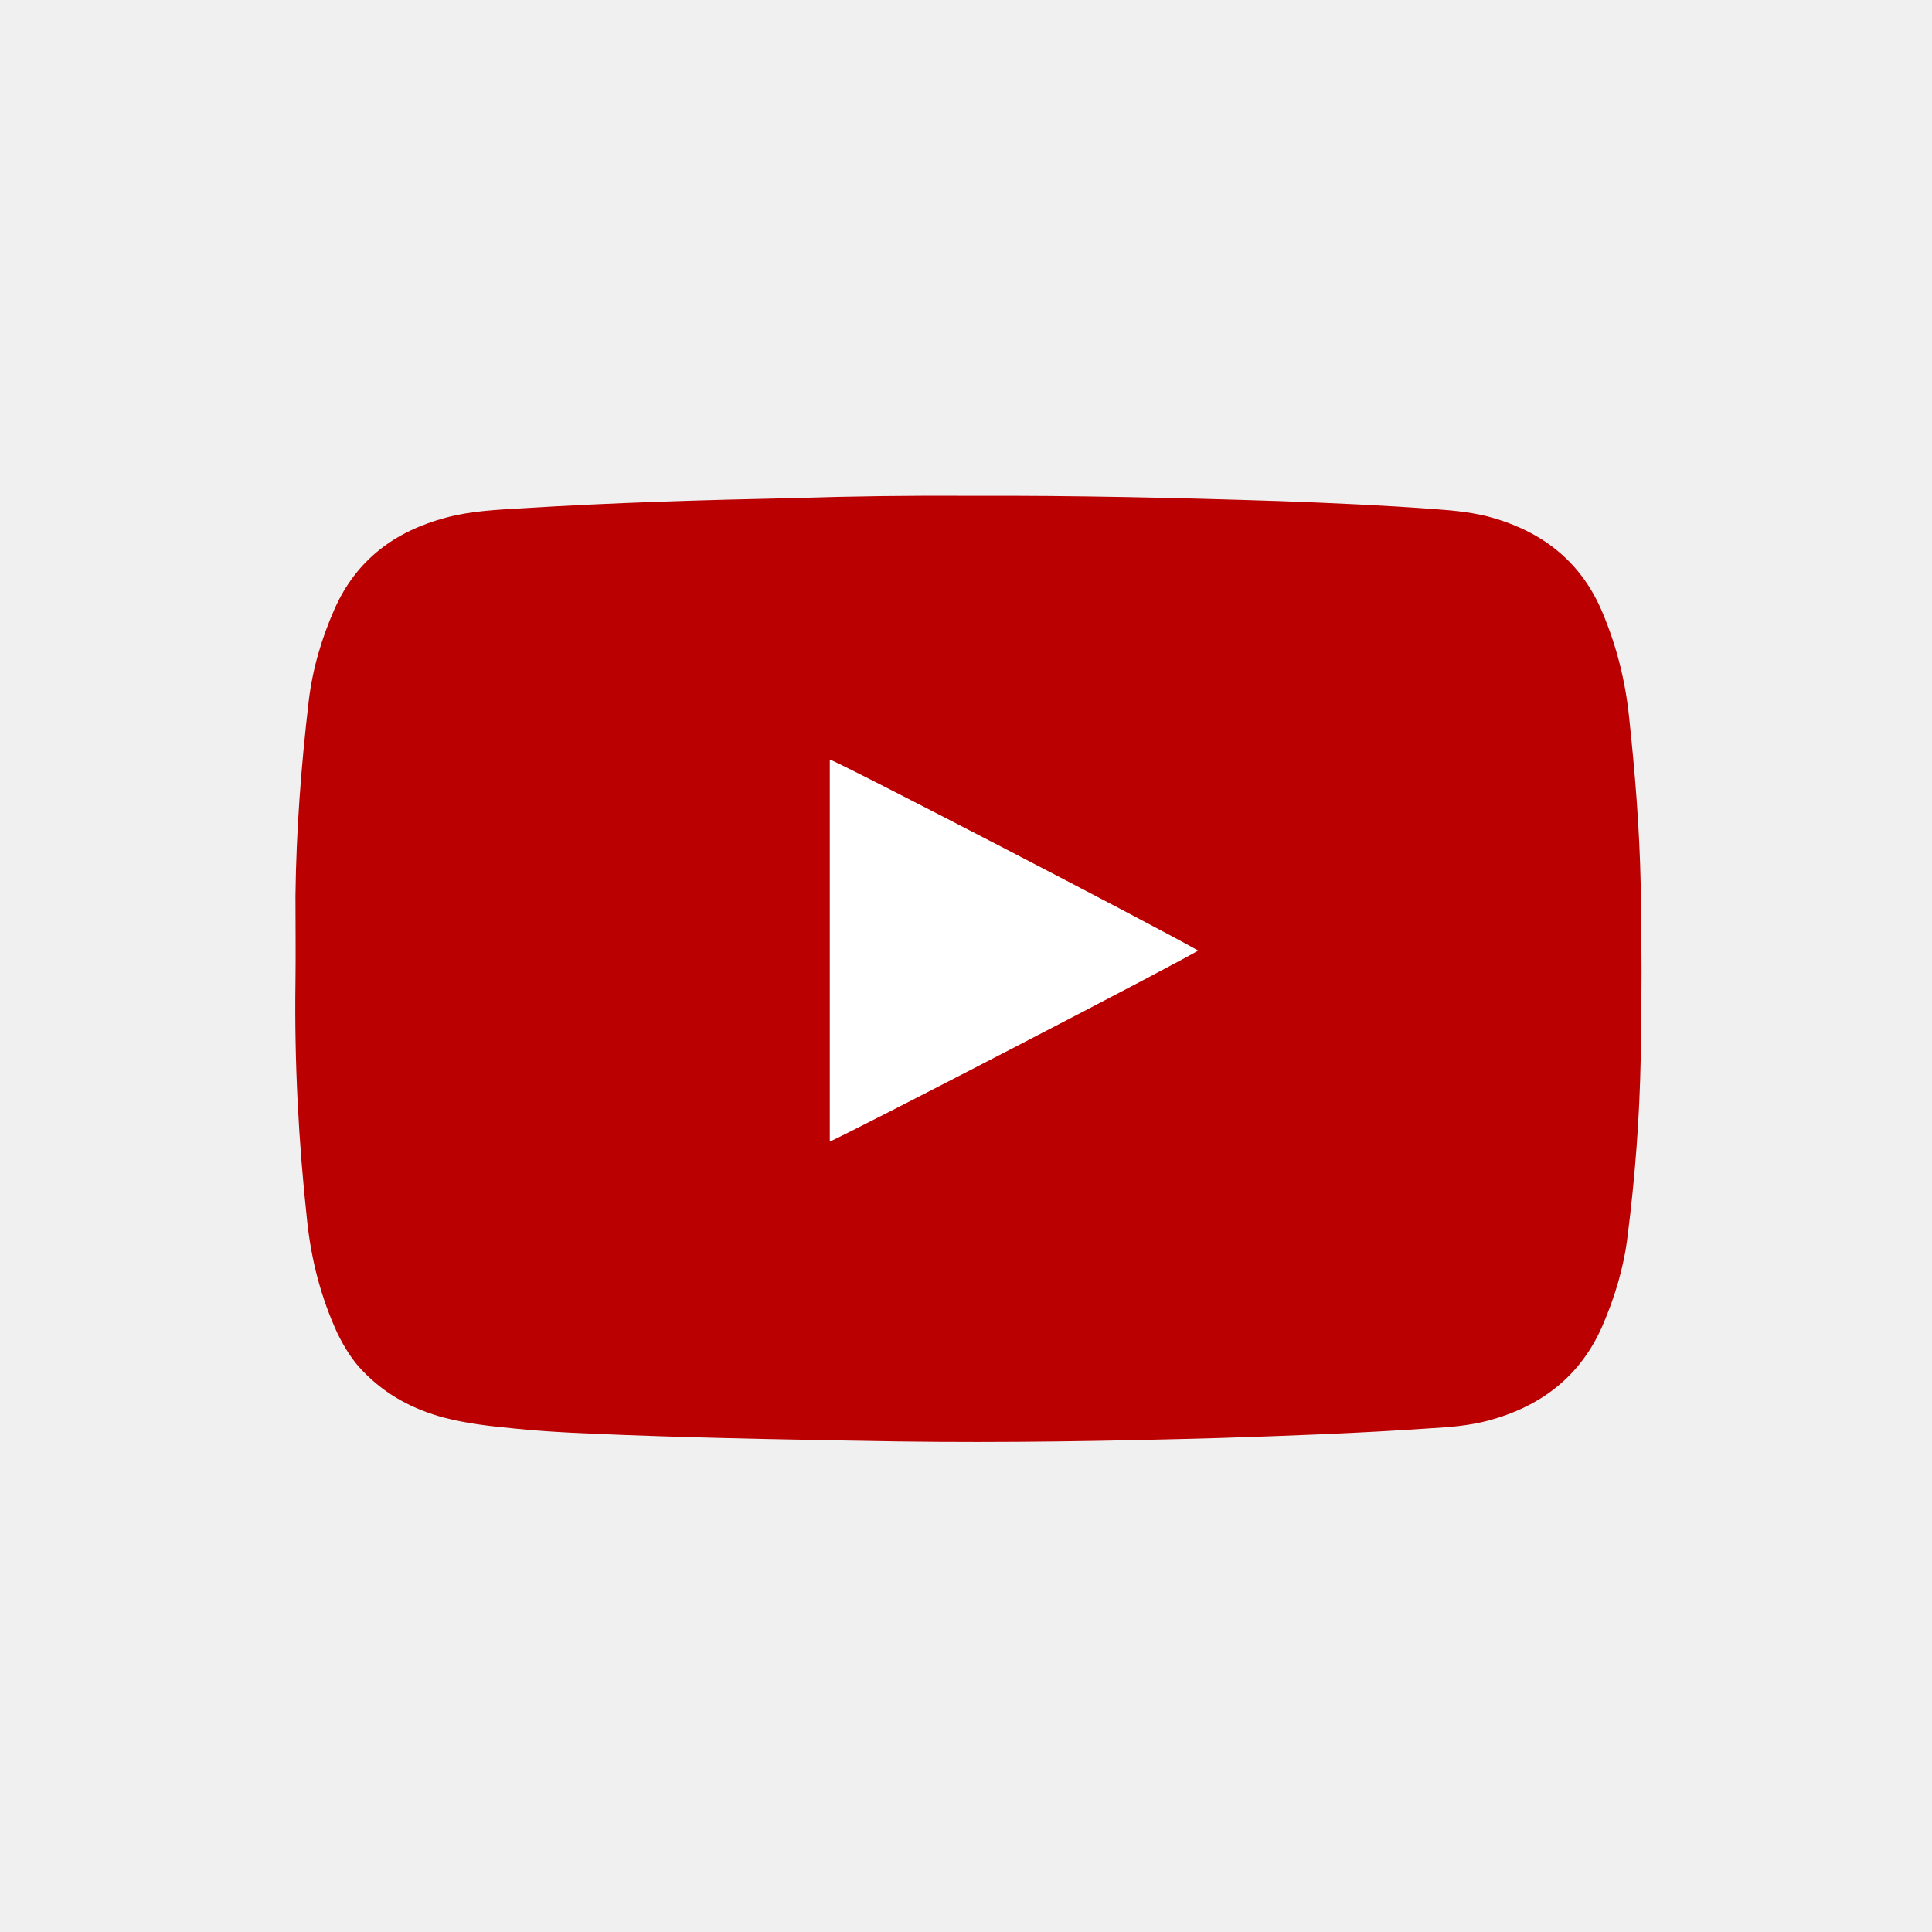
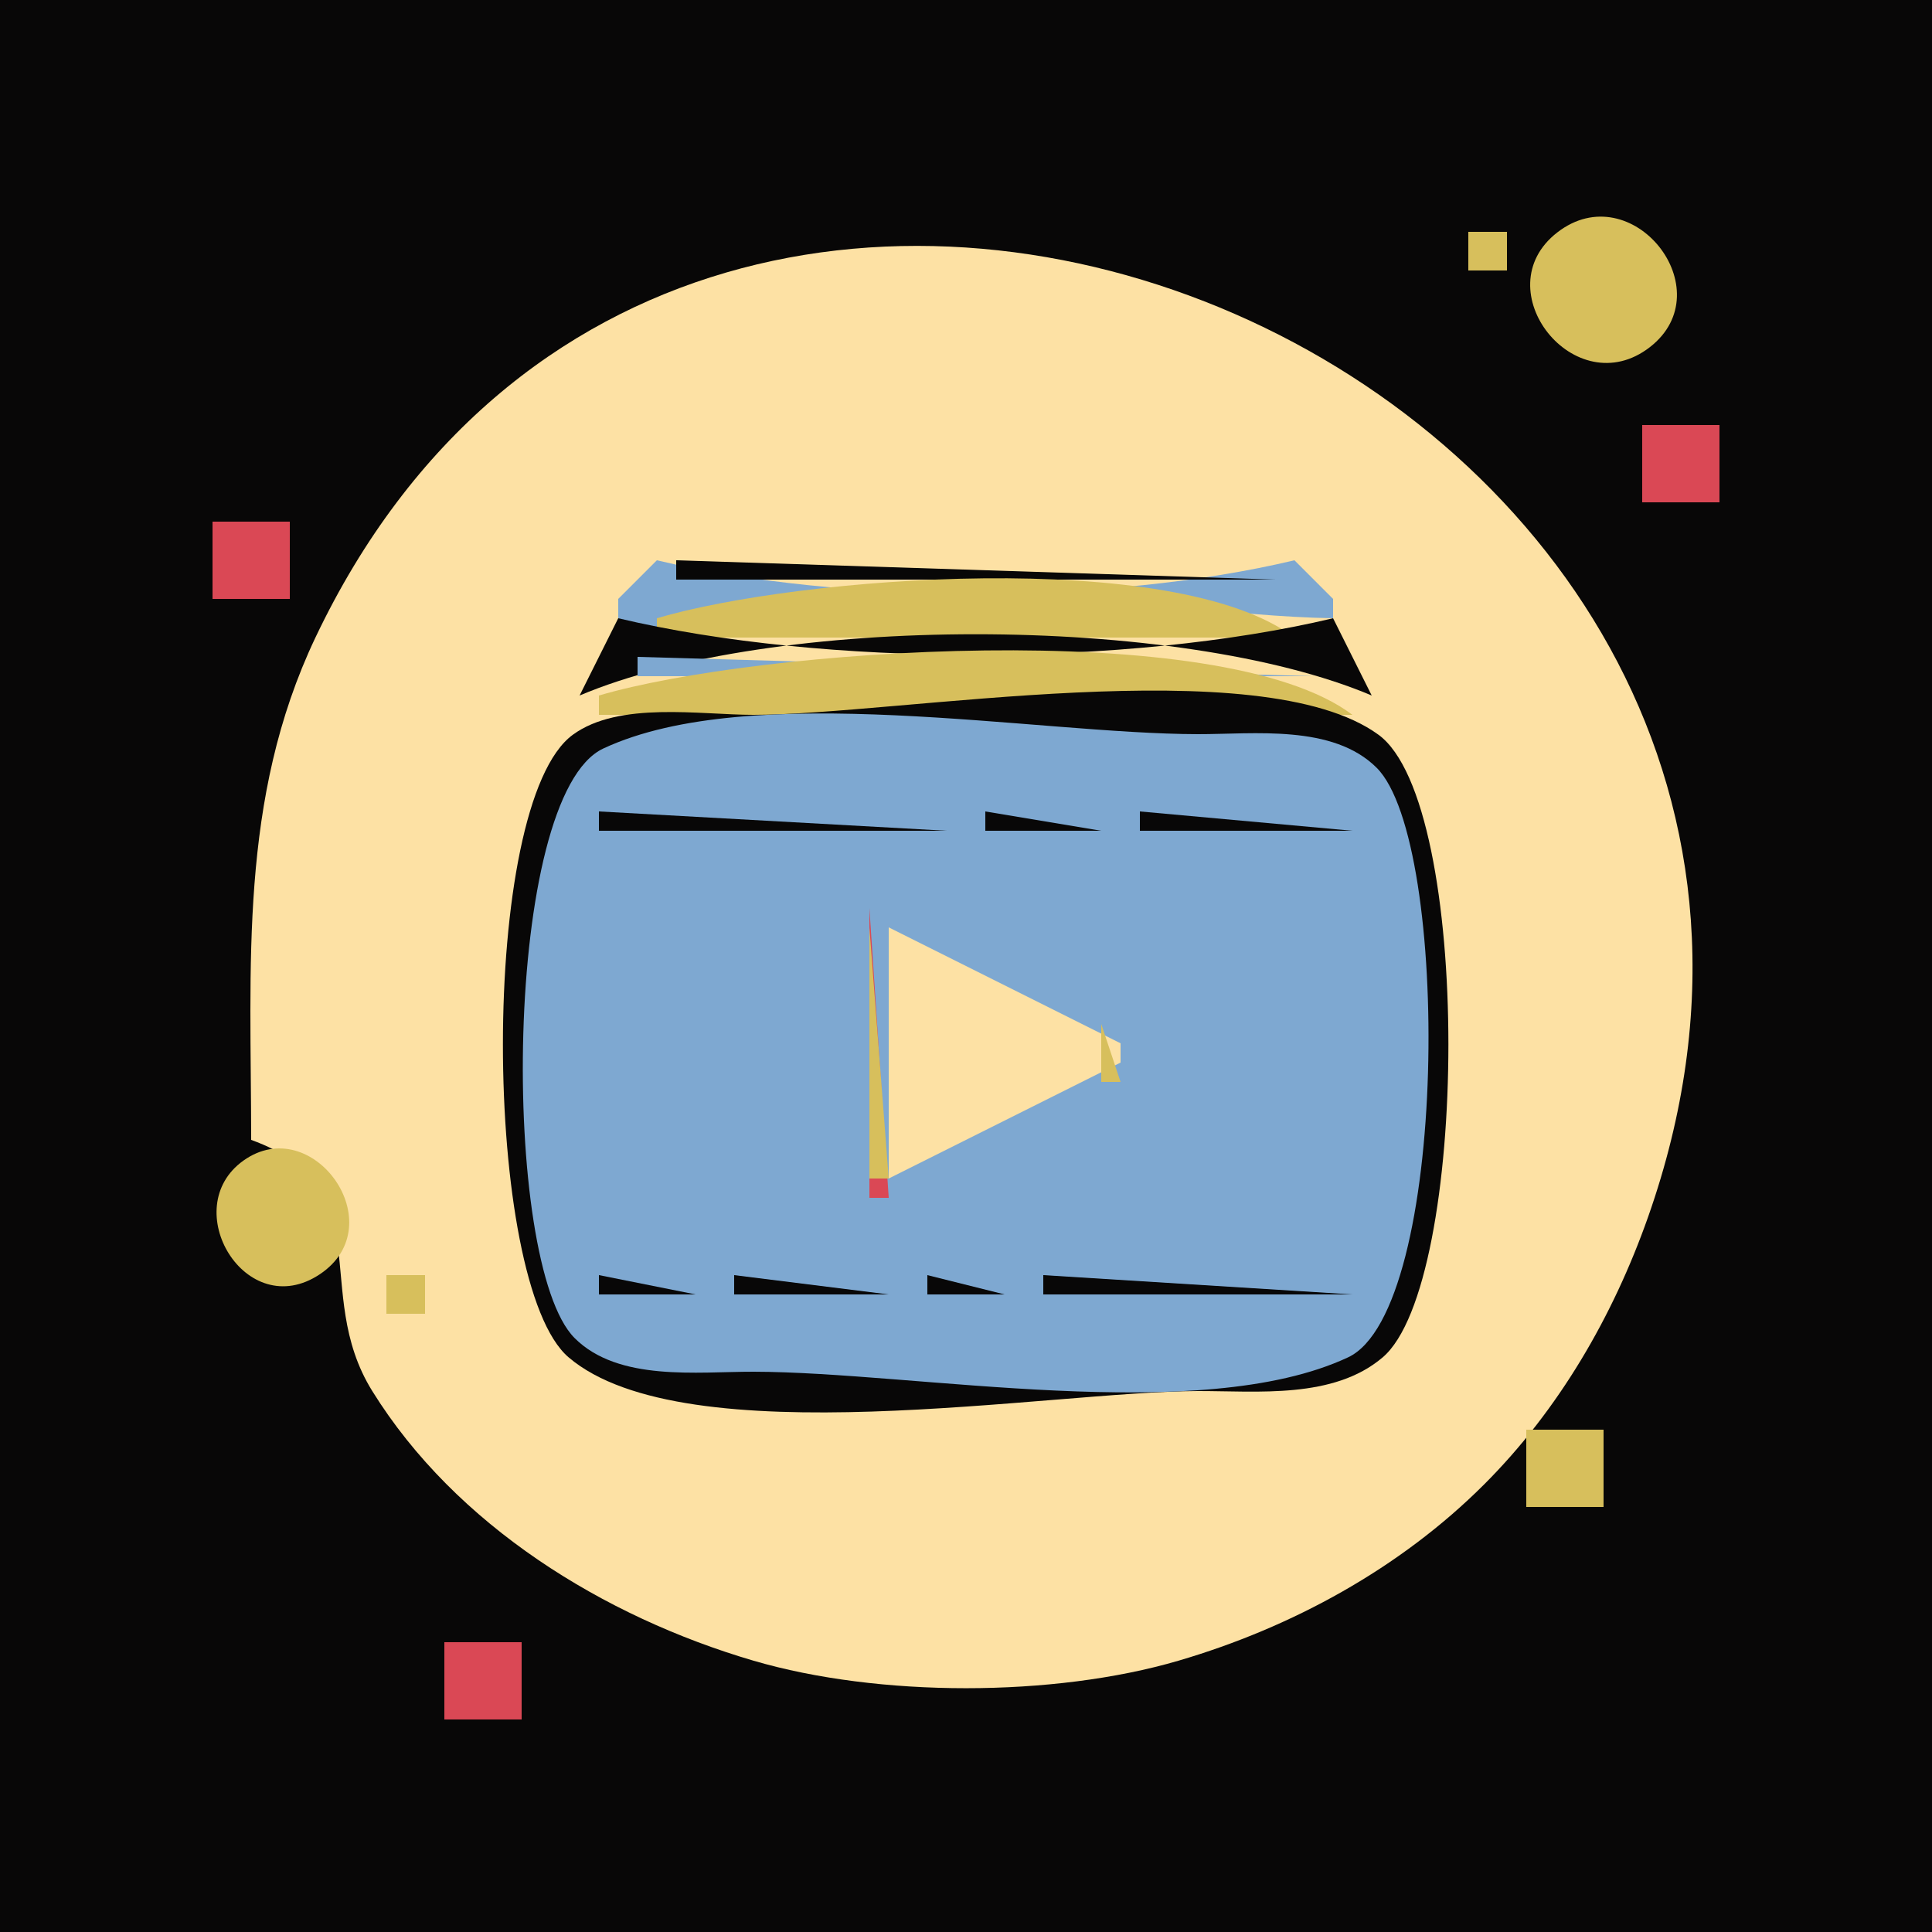
- <svg xmlns="http://www.w3.org/2000/svg" style="enable-background:new 0 0 512 512;" version="1.1" viewBox="0 0 512 512" xml:space="preserve">
-   <style type="text/css">
-                                                                                                                                                                                            .st0 {
-                                                                                                                                                                                                display: none;
-                                                                                                                                                                                                fill: #FEFEFE;
-                                                                                                                                                                                            }
- 
-                                                                                                                                                                                            .st1 {
-                                                                                                                                                                                                fill: #BA0000;
-                                                                                                                                                                                            }
- 
-                                                                                                                                                                                            .st2 {
-                                                                                                                                                                                                fill: #FFFFFF;
-                                                                                                                                                                                            }
- </style>
-   <g id="Layer_1" />
-   <g id="Layer_2">
-     <g>
-       <path class="st0" d="M512.4,512.4c-170.7,0-341.3,0-512,0c0-170.7,0-341.3,0-512c170.7,0,341.3,0,512,0    C512.4,171.1,512.4,341.8,512.4,512.4z" />
-       <path class="st1" d="M258,131.4c26.1-0.1,53.7,0.5,81.3,1.4c13.6,0.5,27.1,1.1,40.7,2.1c5.5,0.4,10.9,0.9,16.2,2.5    c13.3,4,23.1,12,28.5,25c3.7,8.8,6,17.9,7,27.4c1.6,14.9,2.8,29.7,3.1,44.7c0.3,15.4,0.3,30.7,0,46.1c-0.3,15.8-1.5,31.5-3.5,47.2    c-1,8.2-3.4,16.1-6.7,23.7c-5.9,13.4-16.4,21.3-30.3,25c-4.9,1.3-9.9,1.7-15,2c-18.8,1.3-37.6,2-56.5,2.6    c-28.3,0.8-56.6,1.3-84.9,0.9c-24-0.4-48.1-0.8-72.1-1.7c-9.7-0.4-19.5-0.7-29.2-1.7c-6.4-0.6-12.7-1.3-18.9-2.9    c-8.2-2.2-15.4-6-21.4-12.2c-2.9-2.9-5-6.4-6.8-10c-4.4-9.5-7-19.5-8.1-29.9c-2.3-21.1-3.4-42.2-3.1-63.4c0.1-7.6,0-15.2,0-22.8    c0.2-17.2,1.5-34.4,3.5-51.5c1-8.5,3.4-16.7,6.9-24.6c5.8-13,16-20.5,29.4-24.1c6.6-1.8,13.5-2.1,20.3-2.5c24-1.5,48-2.2,72-2.7    C226,131.5,241.3,131.3,258,131.4z" />
-       <path class="st2" d="M219.9,302.5c0-33.8,0-67.5,0-101.2c1.8,0.3,87,44.5,97.6,50.6C316.5,253,222.1,301.9,219.9,302.5z" />
-     </g>
-   </g>
+ <svg xmlns="http://www.w3.org/2000/svg" width="100" height="100">
+   <path style="fill:#080707; stroke:none;" d="M0 0L0 100L100 100L100 0L0 0z" />
+   <path style="fill:#d7bf5c; stroke:none;" d="M80.603 12.032C76.797 14.986 81.532 20.966 85.397 17.968C89.202 15.014 84.468 9.034 80.603 12.032M76 12L76 14L78 14L78 12L76 12z" />
+   <path style="fill:#fde1a4; stroke:none;" d="M13 59C19.814 61.474 16.045 66.811 19.268 71.999C23.595 78.966 31.263 83.687 39 85.957C45.475 87.856 54.525 87.856 61 85.957C66.875 84.234 72.479 81.173 76.826 76.826C80.689 72.963 83.492 68.129 85.301 63C100.527 19.828 36.047 -8.49 16.326 33C12.349 41.368 13 49.986 13 59z" />
+   <path style="fill:#da4855; stroke:none;" d="M85 22L85 26L89 26L89 22L85 22M11 27L11 31L15 31L15 27L11 27z" />
+   <path style="fill:#7ea8d1; stroke:none;" d="M34 29L32 31L32 32L34 33C43.836 27.751 58.384 31.825 69 32L69 31L67 29C57.347 31.298 43.653 31.298 34 29z" />
+   <path style="fill:#080707; stroke:none;" d="M35 29L35 30L66 30L35 29z" />
+   <path style="fill:#da4855; stroke:none;" d="M33 30L34 31L33 30z" />
+   <path style="fill:#080707; stroke:none;" d="M34 30L35 31L34 30M66 30L68 32L66 30z" />
+   <path style="fill:#da4855; stroke:none;" d="M67 30L68 31L67 30z" />
+   <path style="fill:#080707; stroke:none;" d="M33 31L34 32L33 31z" />
+   <path style="fill:#d7bf5c; stroke:none;" d="M34 32L34 33L67 33C60.819 28.318 41.306 29.84 34 32z" />
+   <path style="fill:#080707; stroke:none;" d="M32 32L30 36C39.979 31.771 61.021 31.771 71 36L69 32C58.378 34.529 42.622 34.529 32 32z" />
+   <path style="fill:#d7bf5c; stroke:none;" d="M31 33L32 34L31 33M69 33L70 34L69 33z" />
+   <path style="fill:#da4855; stroke:none;" d="M30 34L31 35L30 34M32 34L33 35L32 34z" />
+   <path style="fill:#7ea8d1; stroke:none;" d="M33 34L33 35L68 35L33 34z" />
+   <path style="fill:#da4855; stroke:none;" d="M68 34L69 35L68 34M70 34L71 35L70 34z" />
+   <path style="fill:#d7bf5c; stroke:none;" d="M29 35L30 36L29 35z" />
+   <path style="fill:#7ea8d1; stroke:none;" d="M31 35L32 36L31 35z" />
+   <path style="fill:#d7bf5c; stroke:none;" d="M31 36L31 37L70 37C63.191 31.841 39.107 33.604 31 36z" />
+   <path style="fill:#7ea8d1; stroke:none;" d="M69 35L70 36L69 35z" />
+   <path style="fill:#d7bf5c; stroke:none;" d="M71 35L72 36L71 35z" />
+   <path style="fill:#da4855; stroke:none;" d="M29.667 36.333L30.333 36.667L29.667 36.333M70.667 36.333L71.333 36.667L70.667 36.333z" />
+   <path style="fill:#080707; stroke:none;" d="M29.653 38.028C24.755 41.595 24.965 66.457 29.434 70.258C35.48 75.402 54.333 72.013 62 72C65.105 71.995 69.019 72.425 71.566 70.258C76.034 66.457 76.245 41.595 71.347 38.028C65.242 33.581 46.485 36.999 39 37C36.224 37 32.046 36.285 29.653 38.028z" />
+   <path style="fill:#7ea8d1; stroke:none;" d="M28 38L29 39L28 38M31.228 38.742C26.011 41.18 25.898 65.413 29.742 69.258C32.008 71.524 36.092 70.995 39 71C47.406 71.014 62.11 73.837 69.772 70.258C74.989 67.82 75.102 43.587 71.258 39.742C68.992 37.476 64.908 38.005 62 38C53.594 37.986 38.89 35.163 31.228 38.742M72 38L73 39L72 38z" />
+   <path style="fill:#d7bf5c; stroke:none;" d="M27 39L28 40L27 39M73 39L74 40L73 39z" />
+   <path style="fill:#da4855; stroke:none;" d="M27 40L28 41L27 40M73 40L74 41L73 40z" />
+   <path style="fill:#080707; stroke:none;" d="M31 42L31 43L49 43L31 42M51 42L51 43L57 43L51 42M59 42L59 43L70 43L59 42z" />
+   <path style="fill:#da4855; stroke:none;" d="M45 47L45 62L46 62L45 47z" />
+   <path style="fill:#080707; stroke:none;" d="M46 47L47 48L46 47z" />
+   <path style="fill:#da4855; stroke:none;" d="M47 47L48 48L47 47z" />
+   <path style="fill:#d7bf5c; stroke:none;" d="M45 48L45 61L46 61L45 48z" />
+   <path style="fill:#fde1a4; stroke:none;" d="M46 48L46 61L58 55L58 54L46 48z" />
+   <path style="fill:#d7bf5c; stroke:none;" d="M47 48L48 49L47 48z" />
+   <path style="fill:#080707; stroke:none;" d="M48 48L49 49L48 48z" />
+   <path style="fill:#da4855; stroke:none;" d="M49 48L50 49L49 48z" />
+   <path style="fill:#d7bf5c; stroke:none;" d="M49 49L50 50L49 49z" />
+   <path style="fill:#080707; stroke:none;" d="M50 49L51 50L50 49z" />
+   <path style="fill:#da4855; stroke:none;" d="M51 49L52 50L51 49z" />
+   <path style="fill:#d7bf5c; stroke:none;" d="M51 50L52 51L51 50z" />
+   <path style="fill:#080707; stroke:none;" d="M52 50L53 51L52 50z" />
+   <path style="fill:#da4855; stroke:none;" d="M53 50L54 51L53 50z" />
+   <path style="fill:#d7bf5c; stroke:none;" d="M53 51L54 52L53 51z" />
+   <path style="fill:#080707; stroke:none;" d="M54 51L55 52L54 51z" />
+   <path style="fill:#da4855; stroke:none;" d="M55 51L56 52L55 51z" />
+   <path style="fill:#d7bf5c; stroke:none;" d="M55 52L56 53L55 52z" />
+   <path style="fill:#080707; stroke:none;" d="M56 52L57 53L56 52z" />
+   <path style="fill:#da4855; stroke:none;" d="M57 52L58 53L57 52z" />
+   <path style="fill:#d7bf5c; stroke:none;" d="M57 53L57 56L58 56L57 53z" />
+   <path style="fill:#080707; stroke:none;" d="M58 53L59 54L58 53M59 54L60 55L59 54M58 55L59 56L58 55z" />
+   <path style="fill:#d7bf5c; stroke:none;" d="M55 56L56 57L55 56z" />
+   <path style="fill:#080707; stroke:none;" d="M56 56L57 57L56 56z" />
+   <path style="fill:#da4855; stroke:none;" d="M57 56L58 57L57 56z" />
+   <path style="fill:#d7bf5c; stroke:none;" d="M53 57L54 58L53 57z" />
+   <path style="fill:#080707; stroke:none;" d="M54 57L55 58L54 57z" />
+   <path style="fill:#da4855; stroke:none;" d="M55 57L56 58L55 57z" />
+   <path style="fill:#d7bf5c; stroke:none;" d="M51 58L52 59L51 58z" />
+   <path style="fill:#080707; stroke:none;" d="M52 58L53 59L52 58z" />
+   <path style="fill:#da4855; stroke:none;" d="M53 58L54 59L53 58z" />
+   <path style="fill:#d7bf5c; stroke:none;" d="M12.6 60.072C9.158 62.527 12.72 68.514 16.556 65.954C20.391 63.394 16.18 57.518 12.6 60.072M49 59L50 60L49 59z" />
+   <path style="fill:#080707; stroke:none;" d="M50 59L51 60L50 59z" />
+   <path style="fill:#da4855; stroke:none;" d="M51 59L52 60L51 59z" />
+   <path style="fill:#d7bf5c; stroke:none;" d="M47 60L48 61L47 60z" />
+   <path style="fill:#080707; stroke:none;" d="M48 60L49 61L48 60z" />
+   <path style="fill:#da4855; stroke:none;" d="M49 60L50 61L49 60z" />
+   <path style="fill:#080707; stroke:none;" d="M46 61L47 62L46 61z" />
+   <path style="fill:#da4855; stroke:none;" d="M47 61L48 62L47 61z" />
+   <path style="fill:#d7bf5c; stroke:none;" d="M20 66L20 68L22 68L22 66L20 66z" />
+   <path style="fill:#080707; stroke:none;" d="M31 66L31 67L36 67L31 66M38 66L38 67L46 67L38 66M48 66L48 67L52 67L48 66M54 66L54 67L70 67L54 66z" />
+   <path style="fill:#da4855; stroke:none;" d="M27 68L28 69L27 68M73 68L74 69L73 68z" />
+   <path style="fill:#d7bf5c; stroke:none;" d="M27 69L28 70L27 69M73 69L74 70L73 69z" />
+   <path style="fill:#7ea8d1; stroke:none;" d="M28 70L29 71L28 70z" />
+   <path style="fill:#d7bf5c; stroke:none;" d="M72 70L73 71L72 70M29 71L30 72L29 71z" />
+   <path style="fill:#da4855; stroke:none;" d="M30 71L31 72L30 71M70 71L71 72L70 71z" />
+   <path style="fill:#d7bf5c; stroke:none;" d="M71 71L72 72L71 71M79 74L79 78L83 78L83 74L79 74z" />
+   <path style="fill:#da4855; stroke:none;" d="M23 85L23 89L27 89L27 85L23 85z" />
</svg>
